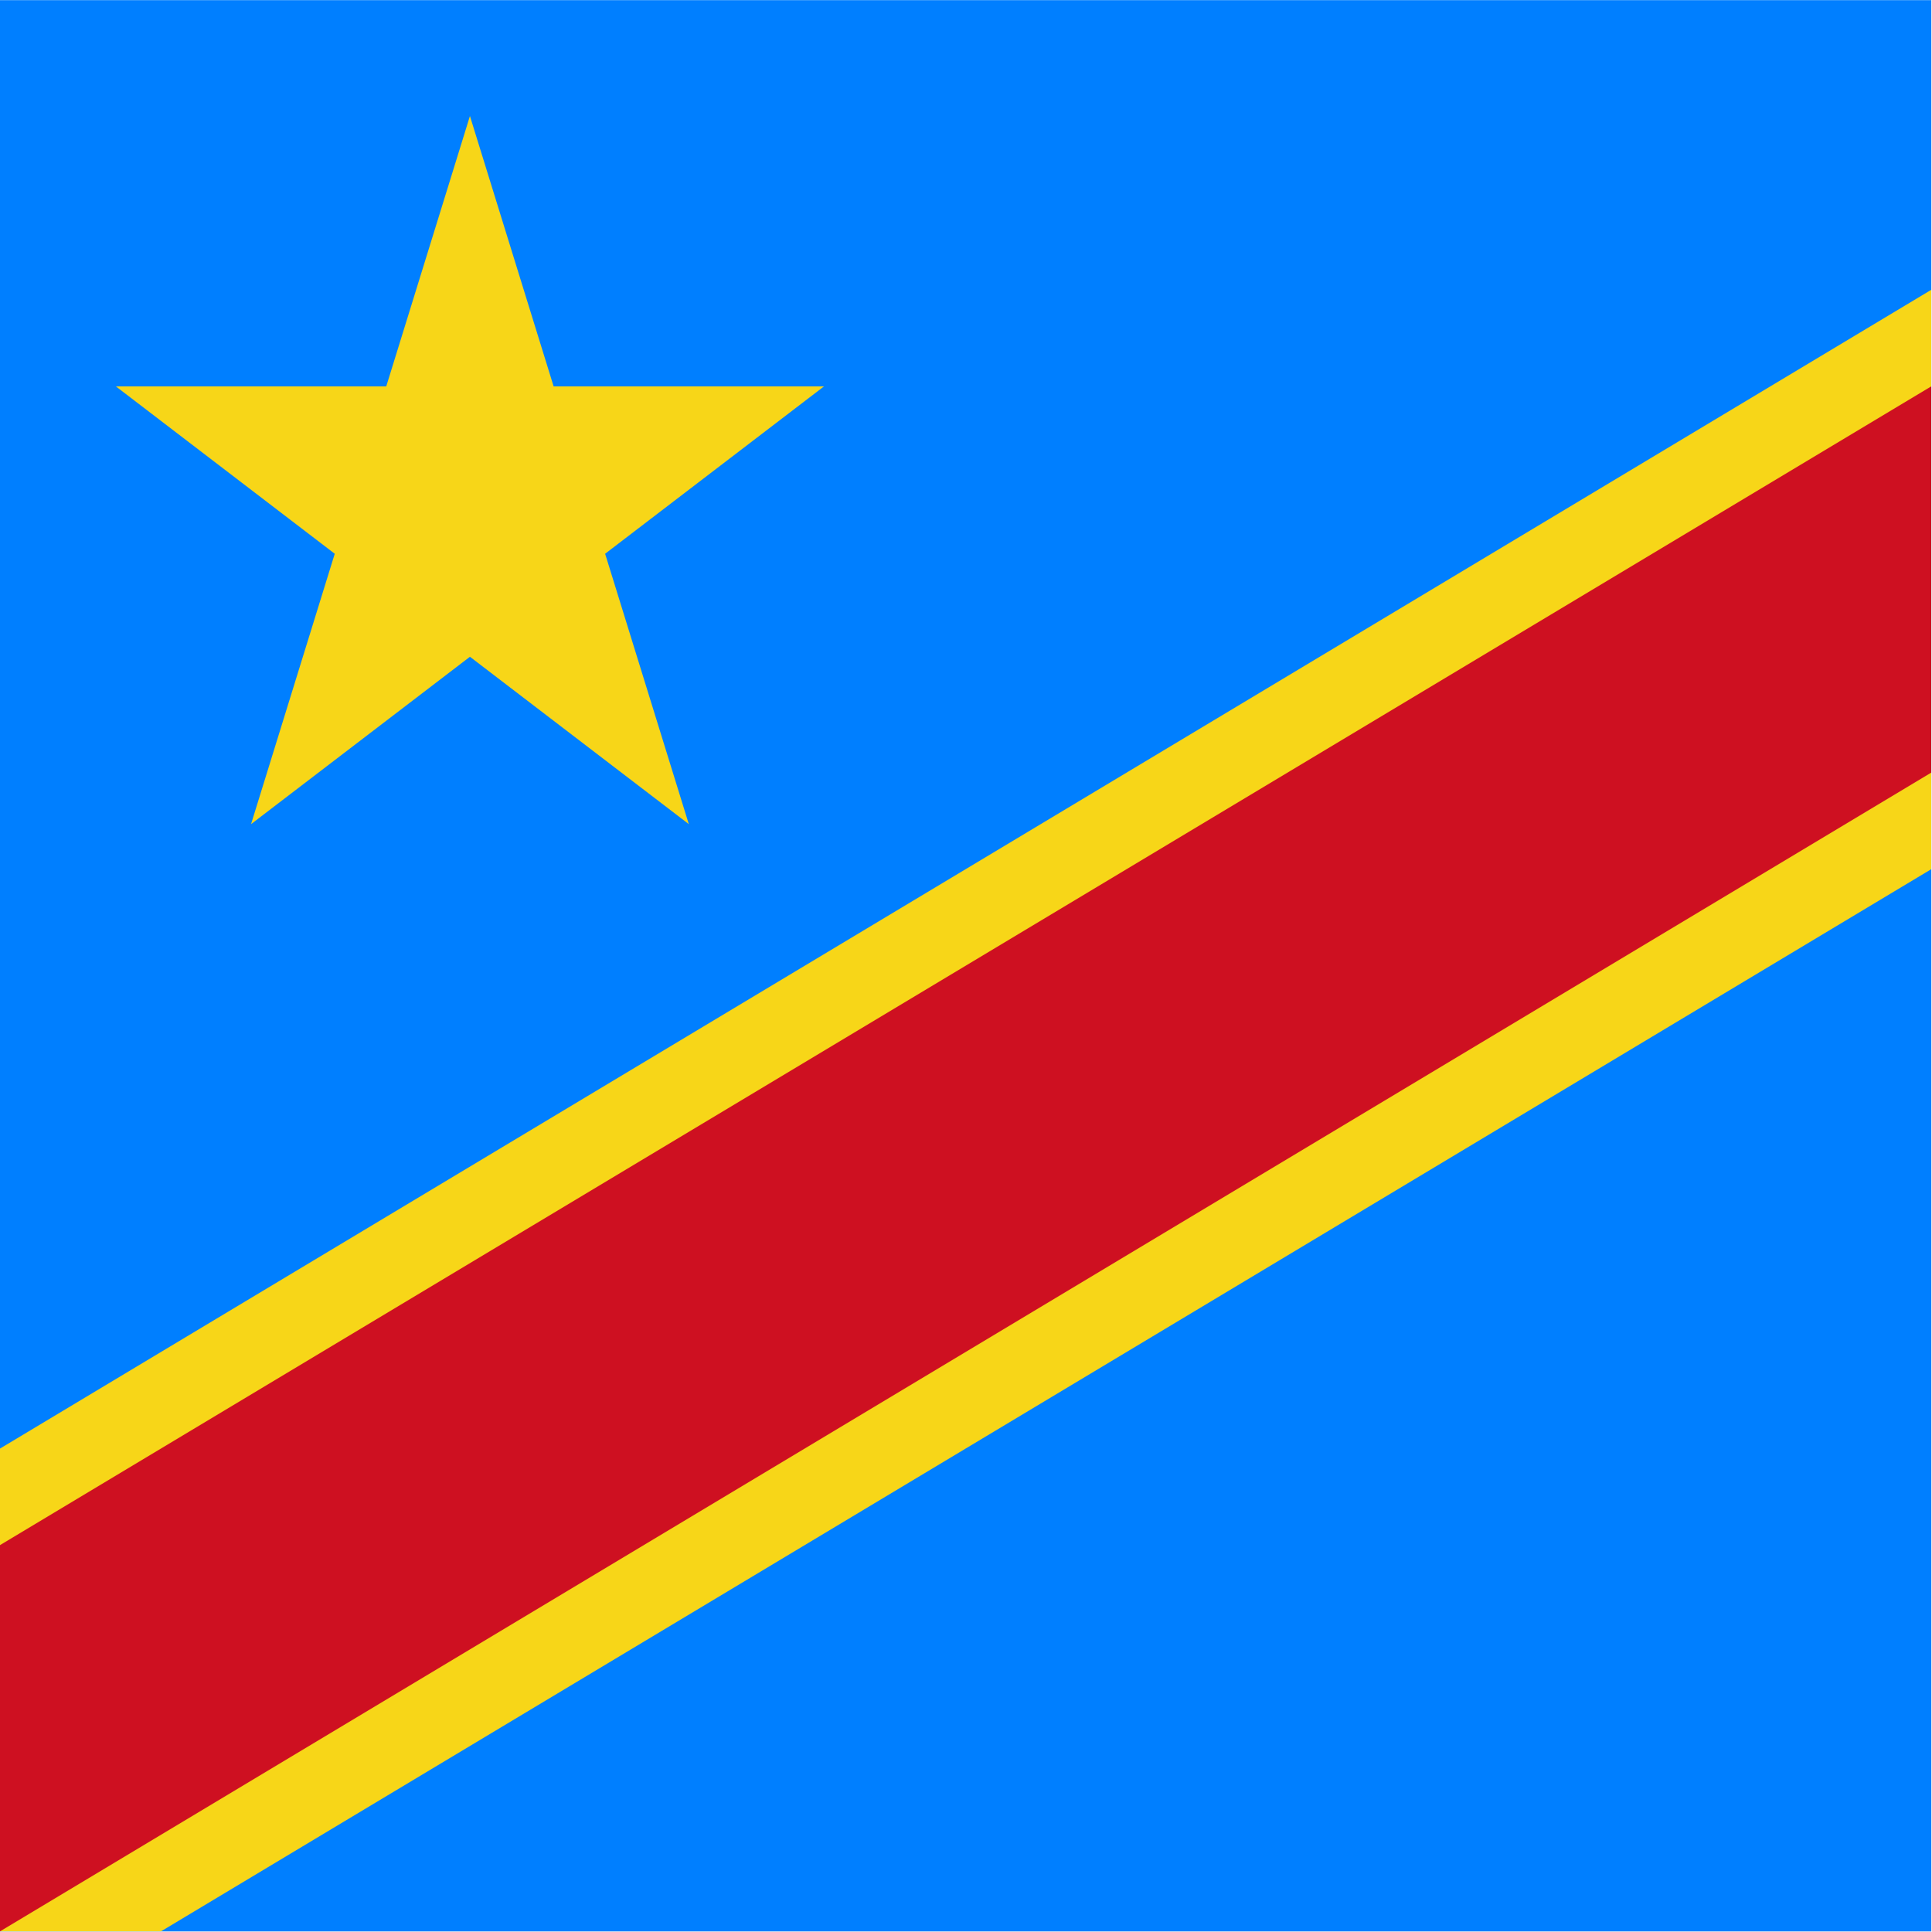
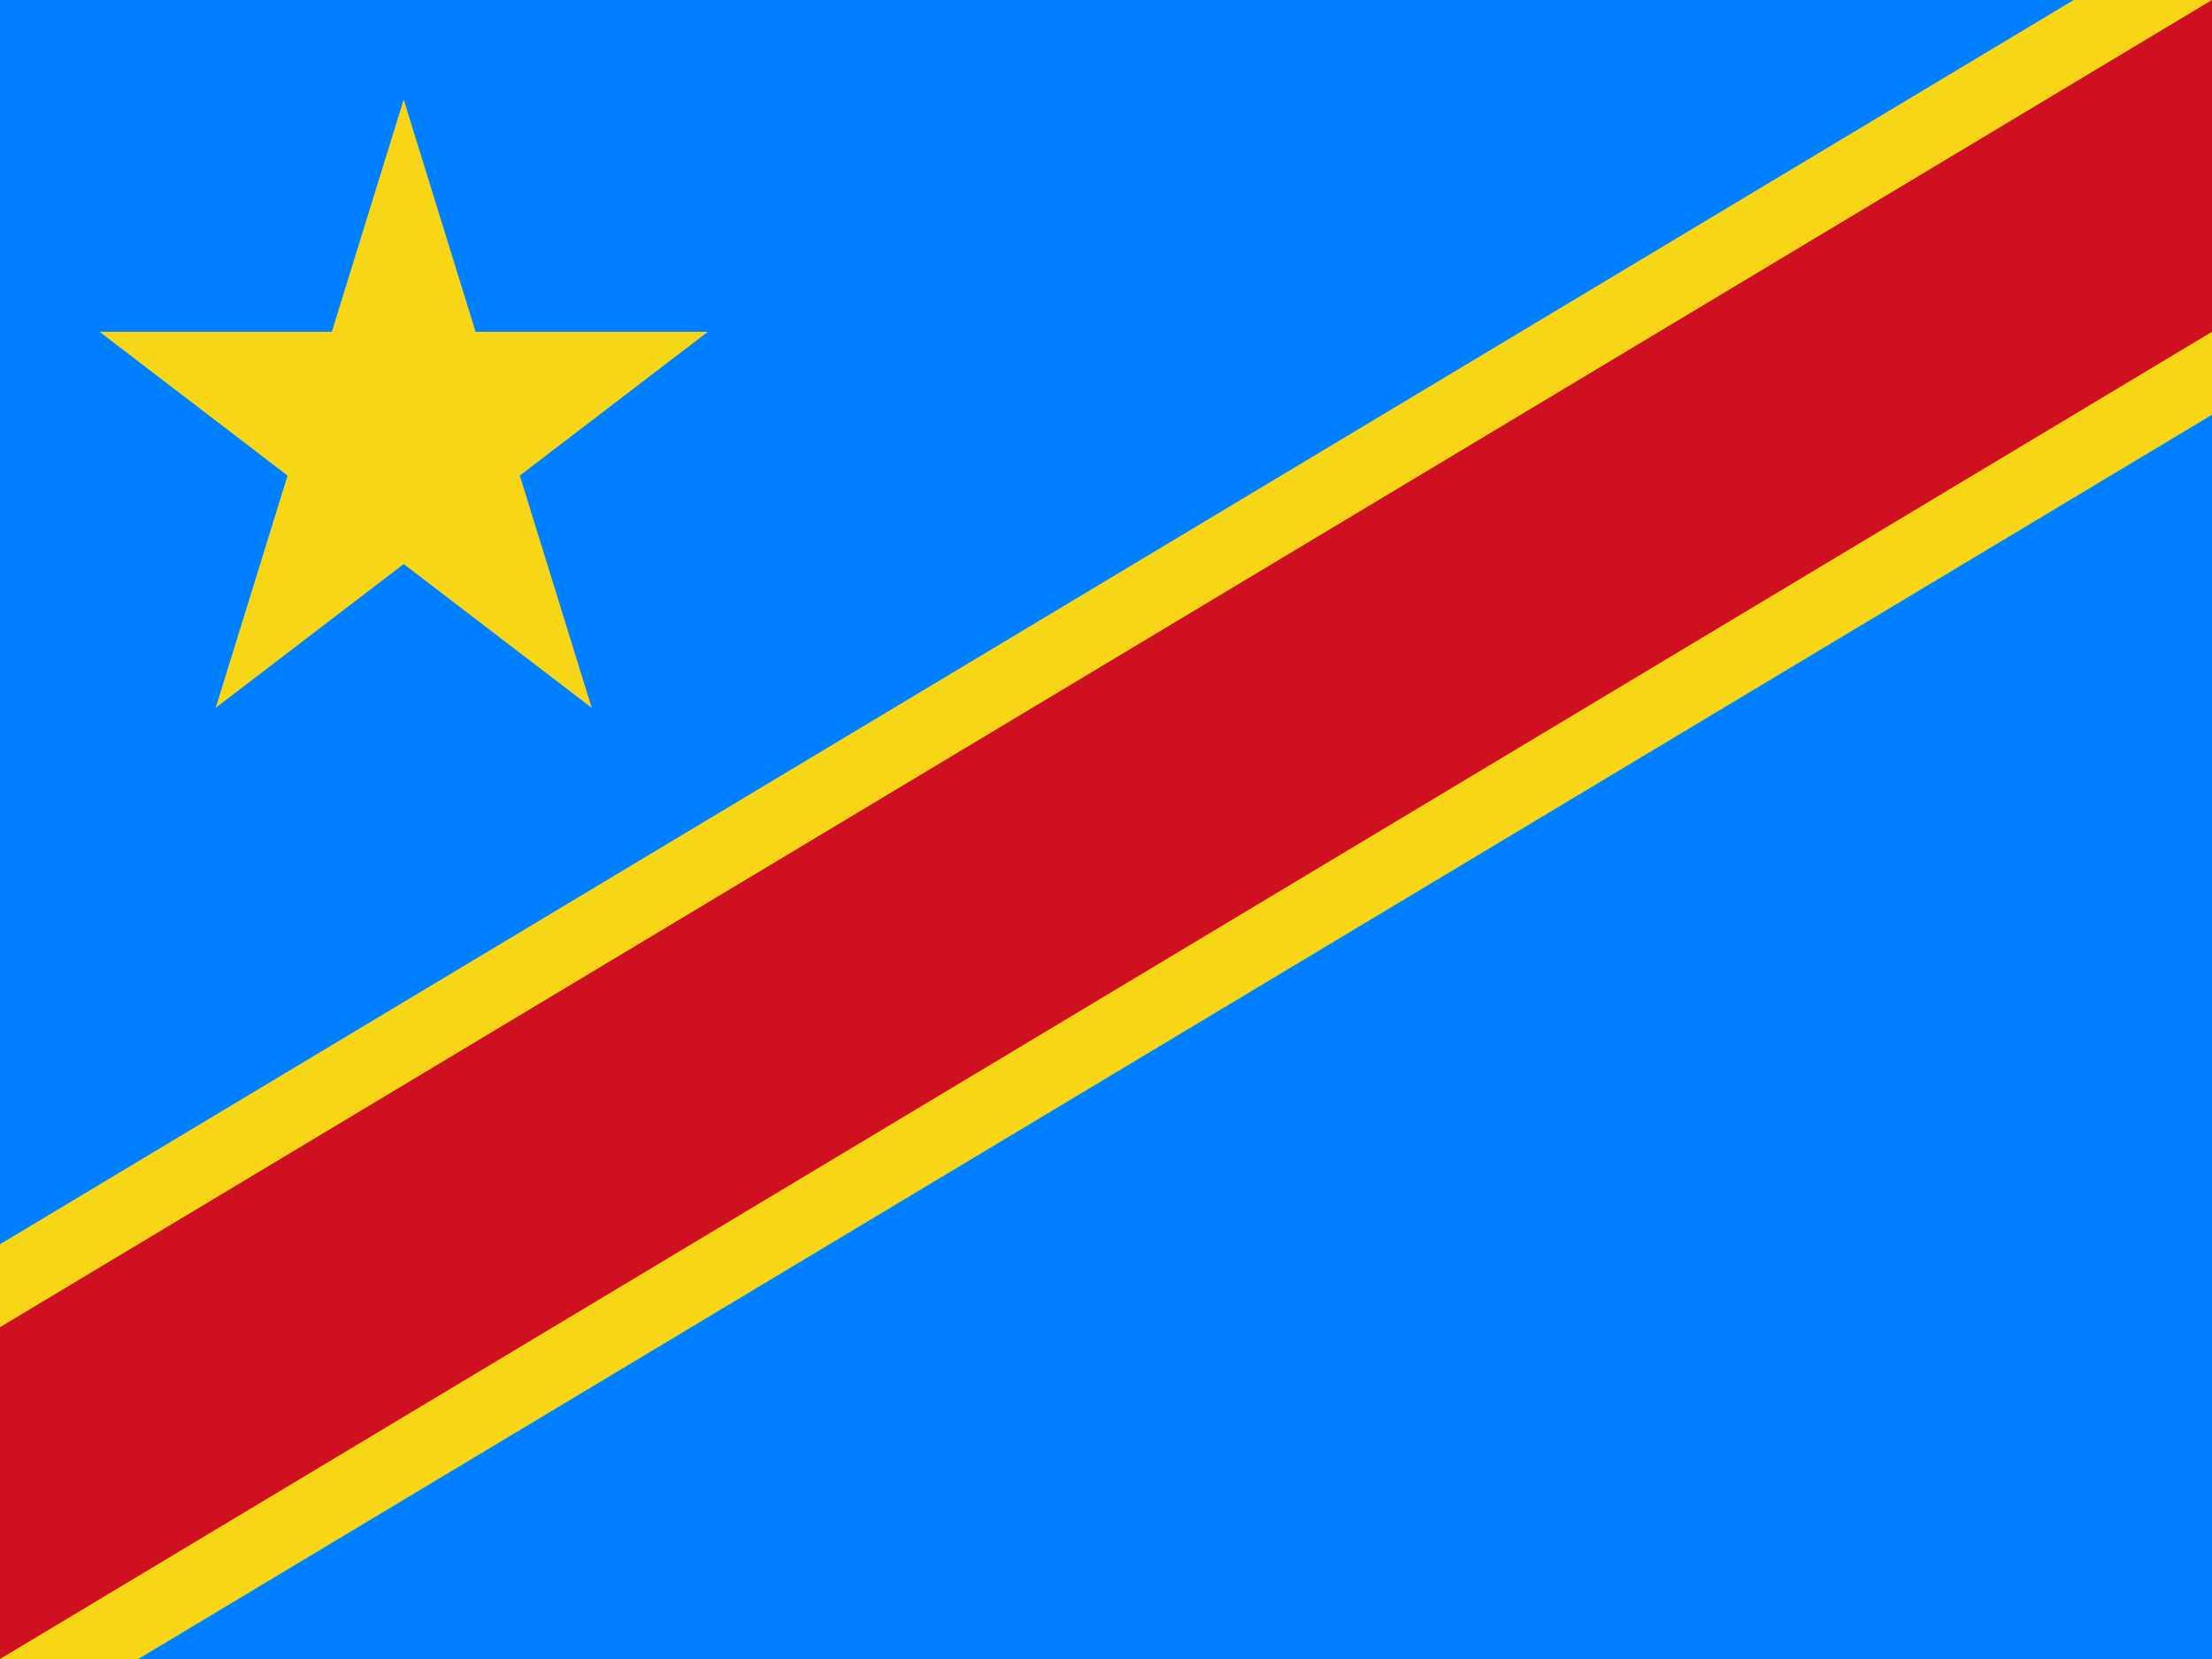
- <svg xmlns="http://www.w3.org/2000/svg" id="flag-icon-css-cd" viewBox="0 0 512 512">
-   <defs>
-     <clipPath id="a">
-       <path fill="#fff" d="M0-88h600v600H0z" />
-     </clipPath>
-   </defs>
-   <g clip-path="url(#a)" transform="matrix(.853 0 0 .853 0 75.1)">
-     <path fill="#007fff" d="M0-88h800v600H0z" />
-     <path fill="#f7d618" d="M36 32h84l26-84 26 84h84l-68 52 26 84-68-52-68 52 26-84-68-52zM750-88L0 362v150h50L800 62V-88h-50" />
-     <path fill="#ce1021" d="M800-88L0 392v120L800 32V-88" />
-   </g>
+ <svg xmlns="http://www.w3.org/2000/svg" id="flag-icon-css-cd" viewBox="0 0 640 480">
+   <path fill="#007fff" d="M0 0h640v480H0z" />
+   <path fill="#f7d618" d="M28.8 96H96l20.8-67.2L137.6 96h67.2l-54.4 41.6 20.8 67.2-54.4-41.6-54.4 41.6 20.8-67.2L28.8 96zM600 0L0 360v120h40l600-360V0h-40" />
+   <path fill="#ce1021" d="M640 0L0 384v96L640 96V0" />
</svg>
